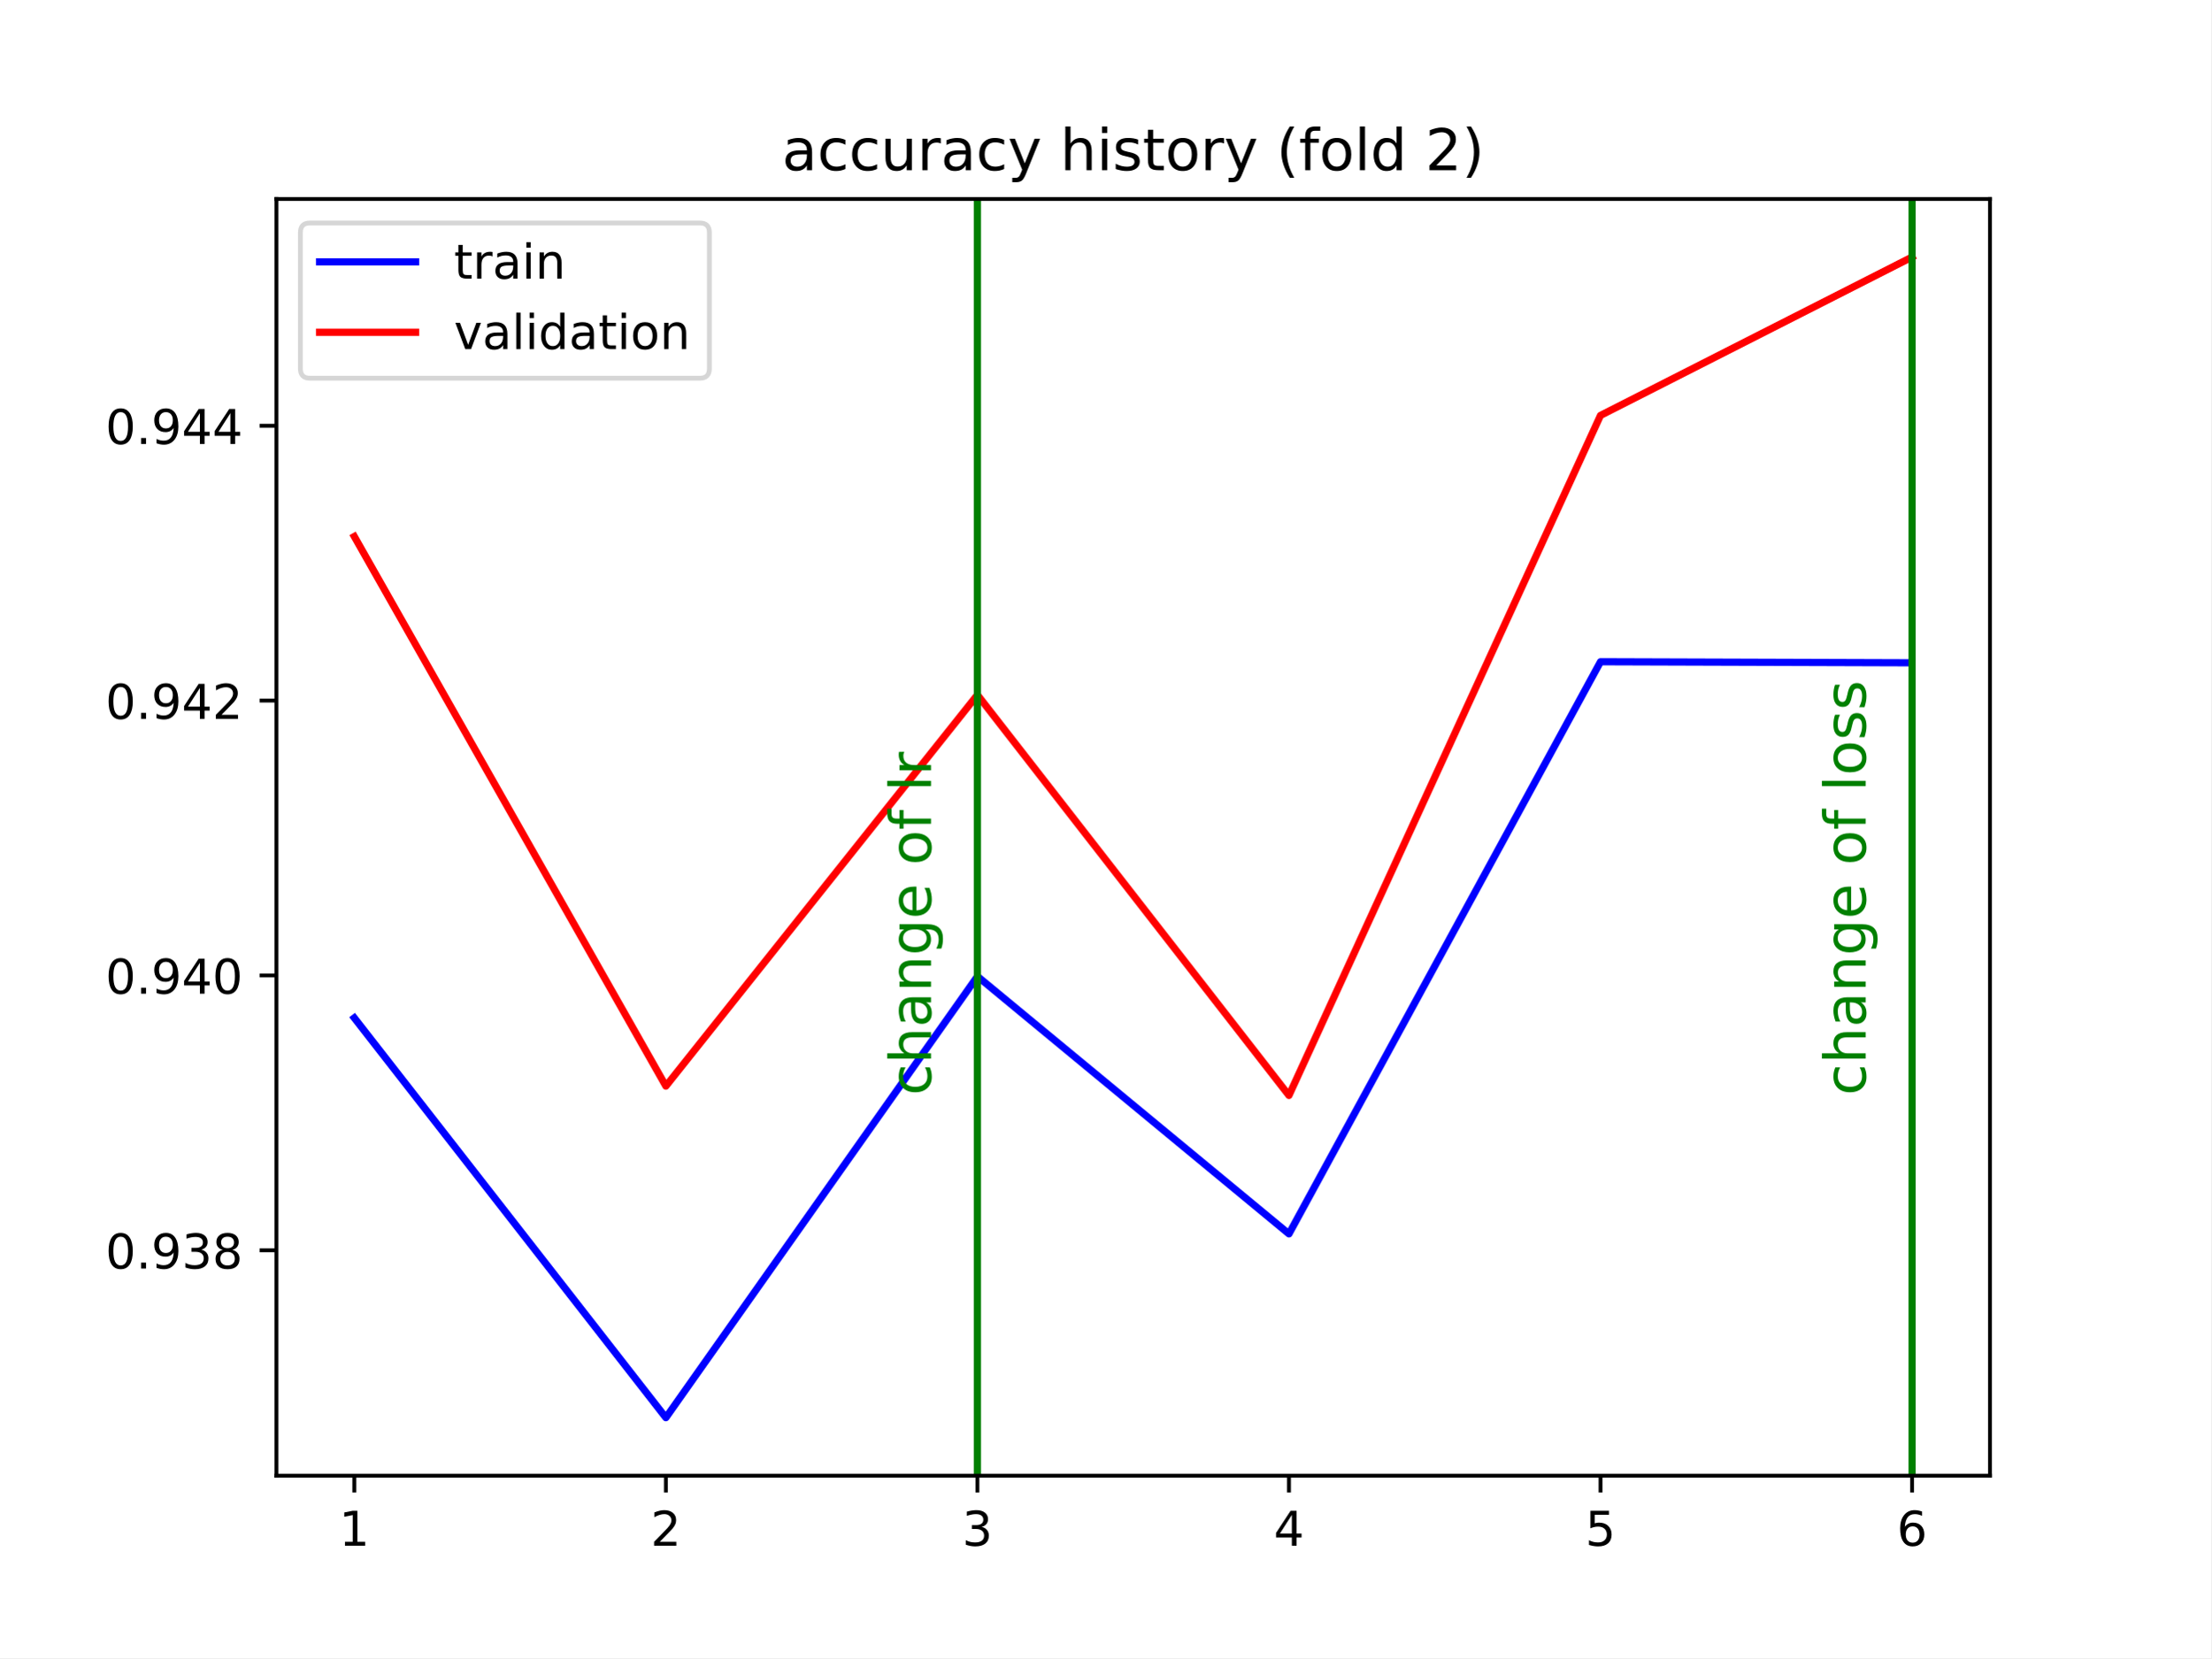
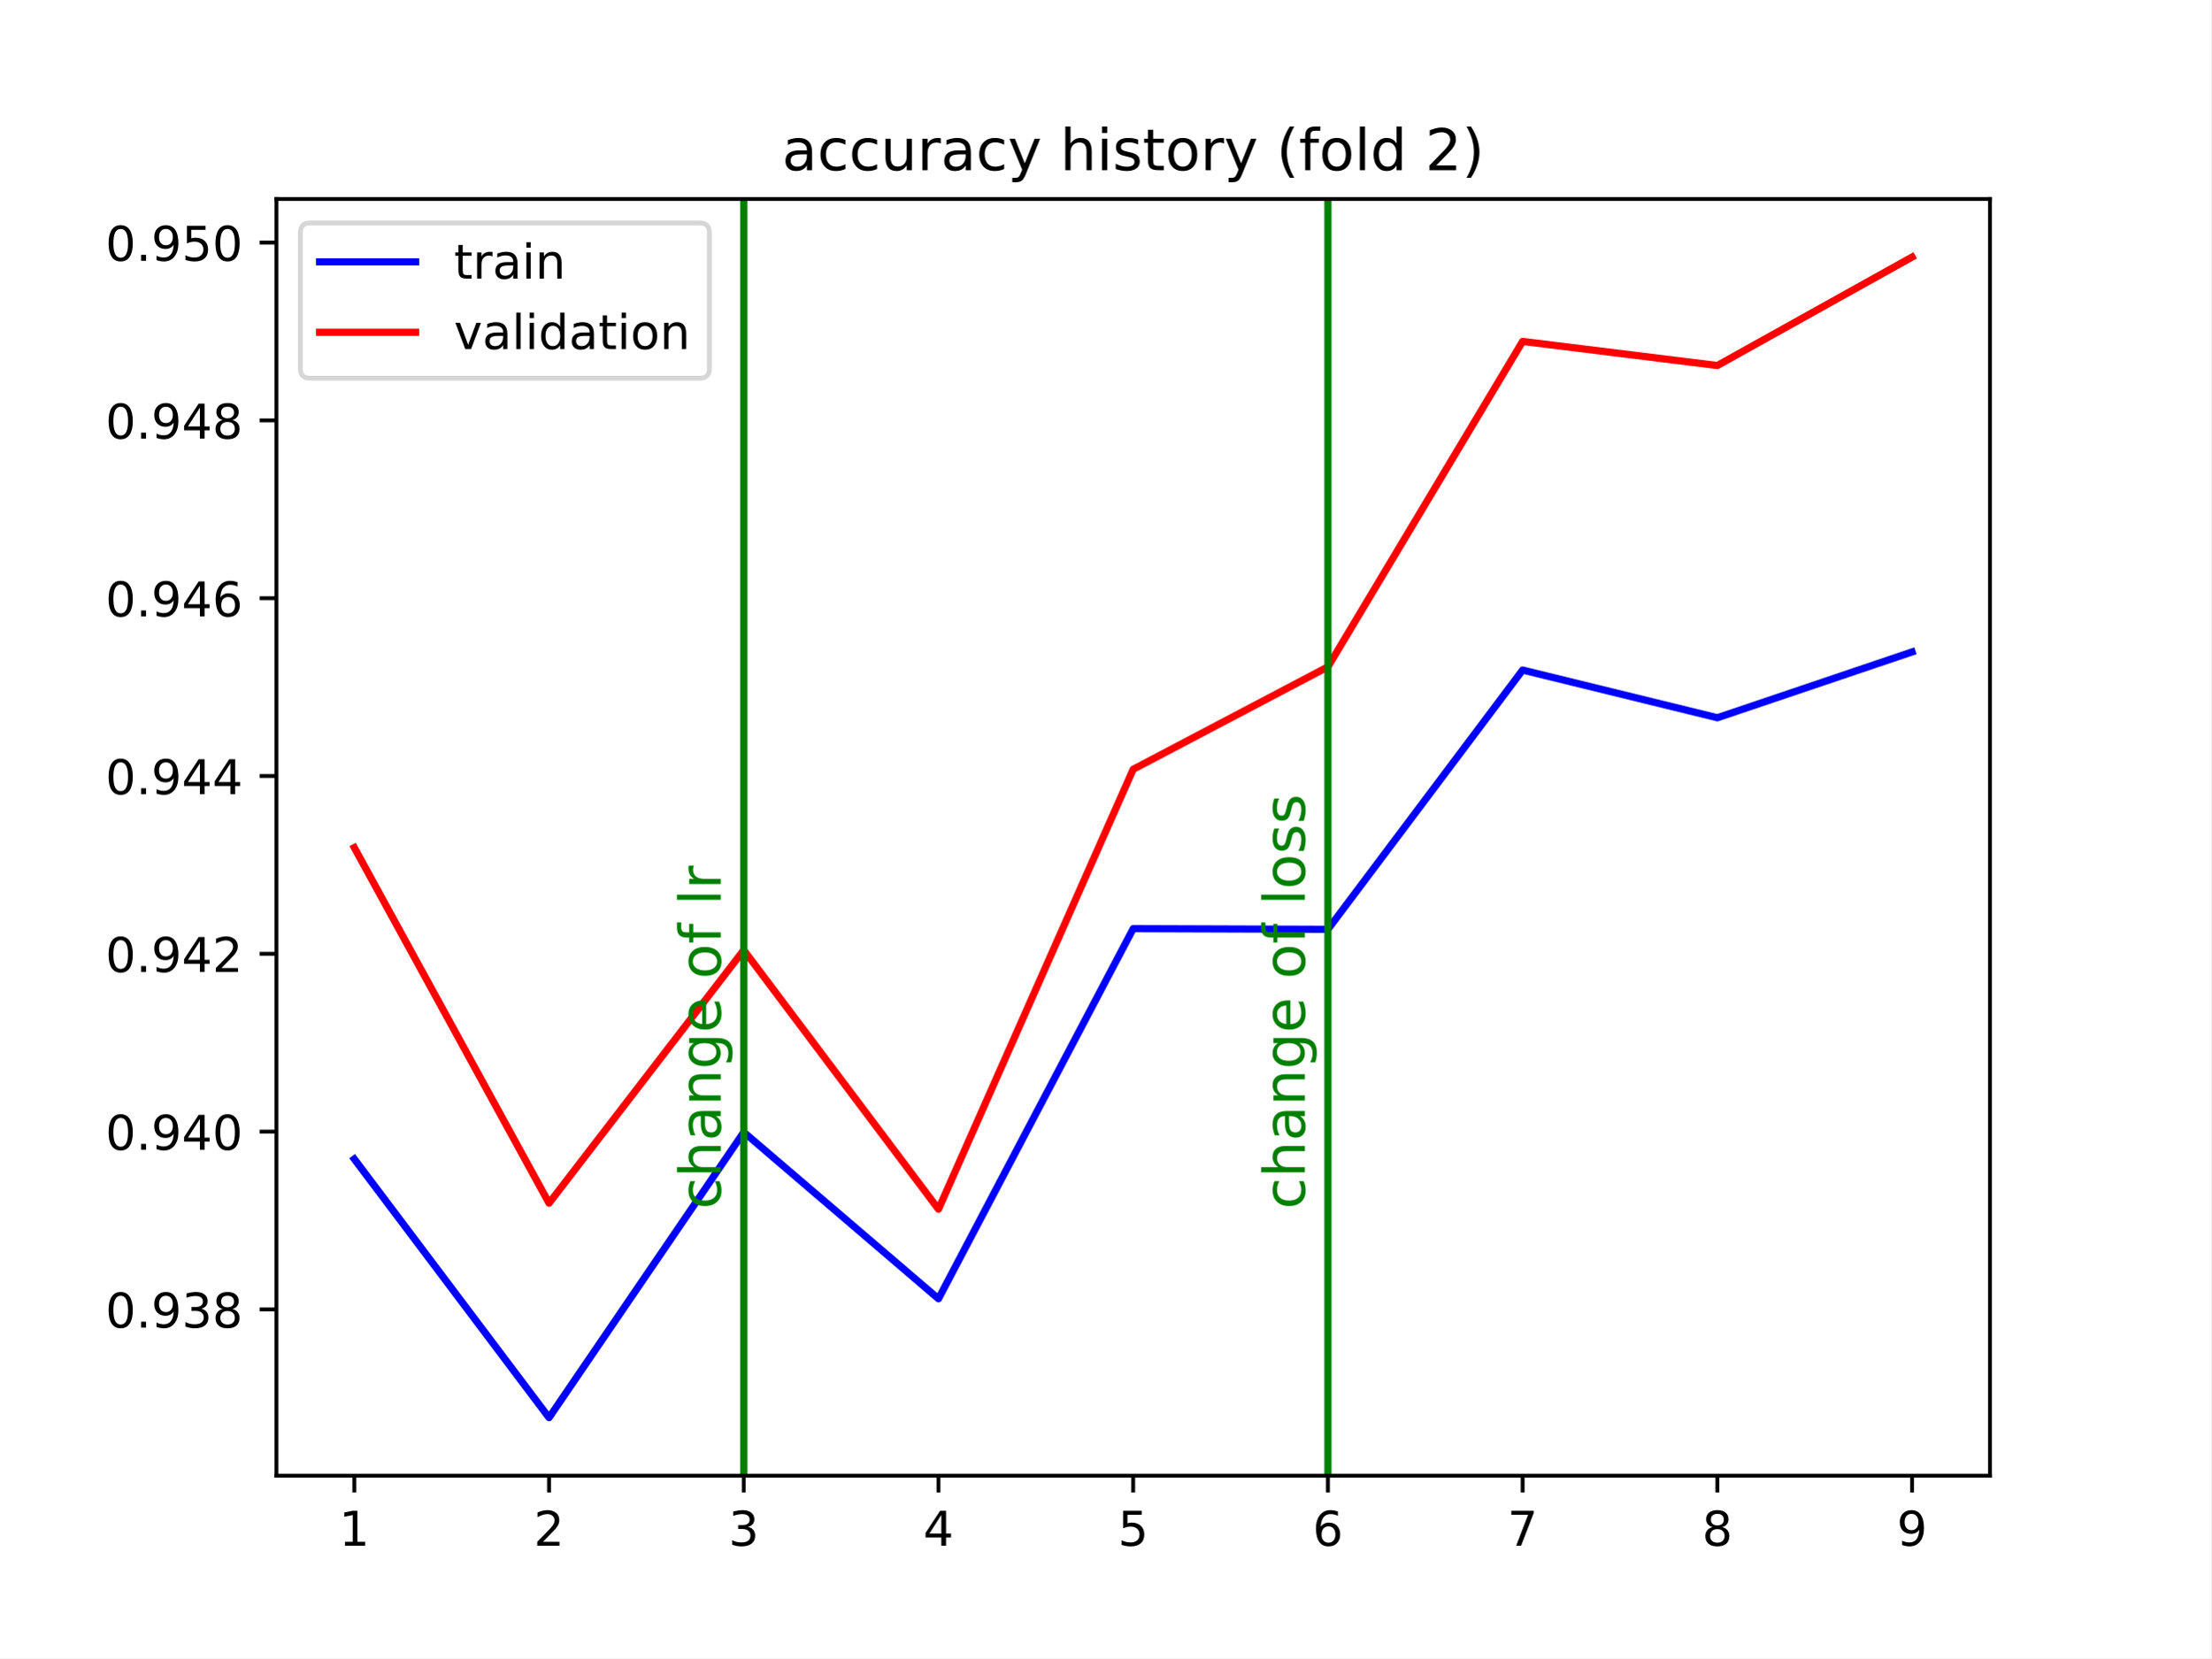
<svg xmlns="http://www.w3.org/2000/svg" xmlns:xlink="http://www.w3.org/1999/xlink" width="460.8pt" height="345.6pt" viewBox="0 0 460.8 345.6" version="1.1">
  <defs>
    <style type="text/css">*{stroke-linejoin: round; stroke-linecap: butt}</style>
  </defs>
  <g id="figure_1">
    <g id="patch_1">
      <path d="M 0 345.6  L 460.8 345.6  L 460.8 0  L 0 0  z " style="fill: #ffffff" />
    </g>
    <g id="axes_1">
      <g id="patch_2">
        <path d="M 57.6 307.584  L 414.72 307.584  L 414.72 41.472  L 57.6 41.472  z " style="fill: #ffffff" />
      </g>
      <g id="matplotlib.axis_1">
        <g id="xtick_1">
          <g id="line2d_1">
            <defs>
-               <path id="meabc649e5f" d="M 0 0  L 0 3.5  " style="stroke: #000000; stroke-width: 0.8" />
+               <path id="m902dada5d5" d="M 0 0  L 0 3.5  " style="stroke: #000000; stroke-width: 0.8" />
            </defs>
            <g>
-               <use xlink:href="#meabc649e5f" x="73.833" y="307.584" style="stroke: #000000; stroke-width: 0.8" />
+               <use xlink:href="#m902dada5d5" x="73.833" y="307.584" style="stroke: #000000; stroke-width: 0.8" />
            </g>
          </g>
          <g id="text_1">
            <g transform="translate(70.65148 322.1824) scale(0.1 -0.1)">
              <defs>
                <path id="DejaVuSans-31" d="M 794 531  L 1825 531  L 1825 4091  L 703 3866  L 703 4441  L 1819 4666  L 2450 4666  L 2450 531  L 3481 531  L 3481 0  L 794 0  L 794 531  z " transform="scale(0.015625)" />
              </defs>
              <use xlink:href="#DejaVuSans-31" />
            </g>
          </g>
        </g>
        <g id="xtick_2">
          <g id="line2d_2">
            <g>
-               <use xlink:href="#meabc649e5f" x="138.764" y="307.584" style="stroke: #000000; stroke-width: 0.8" />
+               <use xlink:href="#m902dada5d5" x="114.415" y="307.584" style="stroke: #000000; stroke-width: 0.8" />
            </g>
          </g>
          <g id="text_2">
-             <g transform="translate(135.5824 322.1824) scale(0.1 -0.1)">
+             <g transform="translate(111.2333 322.1824) scale(0.1 -0.1)">
              <defs>
                <path id="DejaVuSans-32" d="M 1228 531  L 3431 531  L 3431 0  L 469 0  L 469 531  Q 828 903 1448 1529  Q 2069 2156 2228 2338  Q 2531 2678 2651 2914  Q 2772 3150 2772 3378  Q 2772 3750 2511 3984  Q 2250 4219 1831 4219  Q 1534 4219 1204 4116  Q 875 4013 500 3803  L 500 4441  Q 881 4594 1212 4672  Q 1544 4750 1819 4750  Q 2544 4750 2975 4387  Q 3406 4025 3406 3419  Q 3406 3131 3298 2873  Q 3191 2616 2906 2266  Q 2828 2175 2409 1742  Q 1991 1309 1228 531  z " transform="scale(0.015625)" />
              </defs>
              <use xlink:href="#DejaVuSans-32" />
            </g>
          </g>
        </g>
        <g id="xtick_3">
          <g id="line2d_3">
            <g>
-               <use xlink:href="#meabc649e5f" x="203.695" y="307.584" style="stroke: #000000; stroke-width: 0.8" />
+               <use xlink:href="#m902dada5d5" x="154.996" y="307.584" style="stroke: #000000; stroke-width: 0.8" />
            </g>
          </g>
          <g id="text_3">
-             <g transform="translate(200.5133 322.1824) scale(0.1 -0.1)">
+             <g transform="translate(151.8151 322.1824) scale(0.1 -0.1)">
              <defs>
                <path id="DejaVuSans-33" d="M 2597 2516  Q 3050 2419 3304 2112  Q 3559 1806 3559 1356  Q 3559 666 3084 287  Q 2609 -91 1734 -91  Q 1441 -91 1130 -33  Q 819 25 488 141  L 488 750  Q 750 597 1062 519  Q 1375 441 1716 441  Q 2309 441 2620 675  Q 2931 909 2931 1356  Q 2931 1769 2642 2001  Q 2353 2234 1838 2234  L 1294 2234  L 1294 2753  L 1863 2753  Q 2328 2753 2575 2939  Q 2822 3125 2822 3475  Q 2822 3834 2567 4026  Q 2313 4219 1838 4219  Q 1578 4219 1281 4162  Q 984 4106 628 3988  L 628 4550  Q 988 4650 1302 4700  Q 1616 4750 1894 4750  Q 2613 4750 3031 4423  Q 3450 4097 3450 3541  Q 3450 3153 3228 2886  Q 3006 2619 2597 2516  z " transform="scale(0.015625)" />
              </defs>
              <use xlink:href="#DejaVuSans-33" />
            </g>
          </g>
        </g>
        <g id="xtick_4">
          <g id="line2d_4">
            <g>
-               <use xlink:href="#meabc649e5f" x="268.625" y="307.584" style="stroke: #000000; stroke-width: 0.8" />
+               <use xlink:href="#m902dada5d5" x="195.578" y="307.584" style="stroke: #000000; stroke-width: 0.8" />
            </g>
          </g>
          <g id="text_4">
-             <g transform="translate(265.4442 322.1824) scale(0.1 -0.1)">
+             <g transform="translate(192.3969 322.1824) scale(0.1 -0.1)">
              <defs>
                <path id="DejaVuSans-34" d="M 2419 4116  L 825 1625  L 2419 1625  L 2419 4116  z M 2253 4666  L 3047 4666  L 3047 1625  L 3713 1625  L 3713 1100  L 3047 1100  L 3047 0  L 2419 0  L 2419 1100  L 313 1100  L 313 1709  L 2253 4666  z " transform="scale(0.015625)" />
              </defs>
              <use xlink:href="#DejaVuSans-34" />
            </g>
          </g>
        </g>
        <g id="xtick_5">
          <g id="line2d_5">
            <g>
-               <use xlink:href="#meabc649e5f" x="333.556" y="307.584" style="stroke: #000000; stroke-width: 0.8" />
+               <use xlink:href="#m902dada5d5" x="236.16" y="307.584" style="stroke: #000000; stroke-width: 0.8" />
            </g>
          </g>
          <g id="text_5">
-             <g transform="translate(330.3751 322.1824) scale(0.1 -0.1)">
+             <g transform="translate(232.9787 322.1824) scale(0.1 -0.1)">
              <defs>
                <path id="DejaVuSans-35" d="M 691 4666  L 3169 4666  L 3169 4134  L 1269 4134  L 1269 2991  Q 1406 3038 1543 3061  Q 1681 3084 1819 3084  Q 2600 3084 3056 2656  Q 3513 2228 3513 1497  Q 3513 744 3044 326  Q 2575 -91 1722 -91  Q 1428 -91 1123 -41  Q 819 9 494 109  L 494 744  Q 775 591 1075 516  Q 1375 441 1709 441  Q 2250 441 2565 725  Q 2881 1009 2881 1497  Q 2881 1984 2565 2268  Q 2250 2553 1709 2553  Q 1456 2553 1204 2497  Q 953 2441 691 2322  L 691 4666  z " transform="scale(0.015625)" />
              </defs>
              <use xlink:href="#DejaVuSans-35" />
            </g>
          </g>
        </g>
        <g id="xtick_6">
          <g id="line2d_6">
            <g>
-               <use xlink:href="#meabc649e5f" x="398.487" y="307.584" style="stroke: #000000; stroke-width: 0.8" />
+               <use xlink:href="#m902dada5d5" x="276.742" y="307.584" style="stroke: #000000; stroke-width: 0.8" />
            </g>
          </g>
          <g id="text_6">
+             <g transform="translate(273.5606 322.1824) scale(0.1 -0.1)">
+               <defs>
+                 <path id="DejaVuSans-36" d="M 2113 2584  Q 1688 2584 1439 2293  Q 1191 2003 1191 1497  Q 1191 994 1439 701  Q 1688 409 2113 409  Q 2538 409 2786 701  Q 3034 994 3034 1497  Q 3034 2003 2786 2293  Q 2538 2584 2113 2584  z M 3366 4563  L 3366 3988  Q 3128 4100 2886 4159  Q 2644 4219 2406 4219  Q 1781 4219 1451 3797  Q 1122 3375 1075 2522  Q 1259 2794 1537 2939  Q 1816 3084 2150 3084  Q 2853 3084 3261 2657  Q 3669 2231 3669 1497  Q 3669 778 3244 343  Q 2819 -91 2113 -91  Q 1303 -91 875 529  Q 447 1150 447 2328  Q 447 3434 972 4092  Q 1497 4750 2381 4750  Q 2619 4750 2861 4703  Q 3103 4656 3366 4563  z " transform="scale(0.015625)" />
+               </defs>
+               <use xlink:href="#DejaVuSans-36" />
+             </g>
+           </g>
+         </g>
+         <g id="xtick_7">
+           <g id="line2d_7">
+             <g>
+               <use xlink:href="#m902dada5d5" x="317.324" y="307.584" style="stroke: #000000; stroke-width: 0.8" />
+             </g>
+           </g>
+           <g id="text_7">
+             <g transform="translate(314.1424 322.1824) scale(0.1 -0.1)">
+               <defs>
+                 <path id="DejaVuSans-37" d="M 525 4666  L 3525 4666  L 3525 4397  L 1831 0  L 1172 0  L 2766 4134  L 525 4134  L 525 4666  z " transform="scale(0.015625)" />
+               </defs>
+               <use xlink:href="#DejaVuSans-37" />
+             </g>
+           </g>
+         </g>
+         <g id="xtick_8">
+           <g id="line2d_8">
+             <g>
+               <use xlink:href="#m902dada5d5" x="357.905" y="307.584" style="stroke: #000000; stroke-width: 0.8" />
+             </g>
+           </g>
+           <g id="text_8">
+             <g transform="translate(354.7242 322.1824) scale(0.1 -0.1)">
+               <defs>
+                 <path id="DejaVuSans-38" d="M 2034 2216  Q 1584 2216 1326 1975  Q 1069 1734 1069 1313  Q 1069 891 1326 650  Q 1584 409 2034 409  Q 2484 409 2743 651  Q 3003 894 3003 1313  Q 3003 1734 2745 1975  Q 2488 2216 2034 2216  z M 1403 2484  Q 997 2584 770 2862  Q 544 3141 544 3541  Q 544 4100 942 4425  Q 1341 4750 2034 4750  Q 2731 4750 3128 4425  Q 3525 4100 3525 3541  Q 3525 3141 3298 2862  Q 3072 2584 2669 2484  Q 3125 2378 3379 2068  Q 3634 1759 3634 1313  Q 3634 634 3220 271  Q 2806 -91 2034 -91  Q 1263 -91 848 271  Q 434 634 434 1313  Q 434 1759 690 2068  Q 947 2378 1403 2484  z M 1172 3481  Q 1172 3119 1398 2916  Q 1625 2713 2034 2713  Q 2441 2713 2670 2916  Q 2900 3119 2900 3481  Q 2900 3844 2670 4047  Q 2441 4250 2034 4250  Q 1625 4250 1398 4047  Q 1172 3844 1172 3481  z " transform="scale(0.015625)" />
+               </defs>
+               <use xlink:href="#DejaVuSans-38" />
+             </g>
+           </g>
+         </g>
+         <g id="xtick_9">
+           <g id="line2d_9">
+             <g>
+               <use xlink:href="#m902dada5d5" x="398.487" y="307.584" style="stroke: #000000; stroke-width: 0.8" />
+             </g>
+           </g>
+           <g id="text_9">
            <g transform="translate(395.306 322.1824) scale(0.1 -0.1)">
              <defs>
-                 <path id="DejaVuSans-36" d="M 2113 2584  Q 1688 2584 1439 2293  Q 1191 2003 1191 1497  Q 1191 994 1439 701  Q 1688 409 2113 409  Q 2538 409 2786 701  Q 3034 994 3034 1497  Q 3034 2003 2786 2293  Q 2538 2584 2113 2584  z M 3366 4563  L 3366 3988  Q 3128 4100 2886 4159  Q 2644 4219 2406 4219  Q 1781 4219 1451 3797  Q 1122 3375 1075 2522  Q 1259 2794 1537 2939  Q 1816 3084 2150 3084  Q 2853 3084 3261 2657  Q 3669 2231 3669 1497  Q 3669 778 3244 343  Q 2819 -91 2113 -91  Q 1303 -91 875 529  Q 447 1150 447 2328  Q 447 3434 972 4092  Q 1497 4750 2381 4750  Q 2619 4750 2861 4703  Q 3103 4656 3366 4563  z " transform="scale(0.015625)" />
-               </defs>
-               <use xlink:href="#DejaVuSans-36" />
+                 <path id="DejaVuSans-39" d="M 703 97  L 703 672  Q 941 559 1184 500  Q 1428 441 1663 441  Q 2288 441 2617 861  Q 2947 1281 2994 2138  Q 2813 1869 2534 1725  Q 2256 1581 1919 1581  Q 1219 1581 811 2004  Q 403 2428 403 3163  Q 403 3881 828 4315  Q 1253 4750 1959 4750  Q 2769 4750 3195 4129  Q 3622 3509 3622 2328  Q 3622 1225 3098 567  Q 2575 -91 1691 -91  Q 1453 -91 1209 -44  Q 966 3 703 97  z M 1959 2075  Q 2384 2075 2632 2365  Q 2881 2656 2881 3163  Q 2881 3666 2632 3958  Q 2384 4250 1959 4250  Q 1534 4250 1286 3958  Q 1038 3666 1038 3163  Q 1038 2656 1286 2365  Q 1534 2075 1959 2075  z " transform="scale(0.015625)" />
+               </defs>
+               <use xlink:href="#DejaVuSans-39" />
            </g>
          </g>
        </g>
      </g>
      <g id="matplotlib.axis_2">
        <g id="ytick_1">
-           <g id="line2d_7">
+           <g id="line2d_10">
            <defs>
-               <path id="me059adb207" d="M 0 0  L -3.5 0  " style="stroke: #000000; stroke-width: 0.8" />
+               <path id="m4bb8ab7b56" d="M 0 0  L -3.5 0  " style="stroke: #000000; stroke-width: 0.8" />
            </defs>
            <g>
-               <use xlink:href="#me059adb207" x="57.6" y="260.605" style="stroke: #000000; stroke-width: 0.8" />
-             </g>
-           </g>
-           <g id="text_7">
-             <g transform="translate(21.97188 264.4042) scale(0.1 -0.1)">
+               <use xlink:href="#m4bb8ab7b56" x="57.6" y="272.922" style="stroke: #000000; stroke-width: 0.8" />
+             </g>
+           </g>
+           <g id="text_10">
+             <g transform="translate(21.97188 276.7209) scale(0.1 -0.1)">
              <defs>
                <path id="DejaVuSans-30" d="M 2034 4250  Q 1547 4250 1301 3770  Q 1056 3291 1056 2328  Q 1056 1369 1301 889  Q 1547 409 2034 409  Q 2525 409 2770 889  Q 3016 1369 3016 2328  Q 3016 3291 2770 3770  Q 2525 4250 2034 4250  z M 2034 4750  Q 2819 4750 3233 4129  Q 3647 3509 3647 2328  Q 3647 1150 3233 529  Q 2819 -91 2034 -91  Q 1250 -91 836 529  Q 422 1150 422 2328  Q 422 3509 836 4129  Q 1250 4750 2034 4750  z " transform="scale(0.015625)" />
                <path id="DejaVuSans-2e" d="M 684 794  L 1344 794  L 1344 0  L 684 0  L 684 794  z " transform="scale(0.015625)" />
-                 <path id="DejaVuSans-39" d="M 703 97  L 703 672  Q 941 559 1184 500  Q 1428 441 1663 441  Q 2288 441 2617 861  Q 2947 1281 2994 2138  Q 2813 1869 2534 1725  Q 2256 1581 1919 1581  Q 1219 1581 811 2004  Q 403 2428 403 3163  Q 403 3881 828 4315  Q 1253 4750 1959 4750  Q 2769 4750 3195 4129  Q 3622 3509 3622 2328  Q 3622 1225 3098 567  Q 2575 -91 1691 -91  Q 1453 -91 1209 -44  Q 966 3 703 97  z M 1959 2075  Q 2384 2075 2632 2365  Q 2881 2656 2881 3163  Q 2881 3666 2632 3958  Q 2384 4250 1959 4250  Q 1534 4250 1286 3958  Q 1038 3666 1038 3163  Q 1038 2656 1286 2365  Q 1534 2075 1959 2075  z " transform="scale(0.015625)" />
-                 <path id="DejaVuSans-38" d="M 2034 2216  Q 1584 2216 1326 1975  Q 1069 1734 1069 1313  Q 1069 891 1326 650  Q 1584 409 2034 409  Q 2484 409 2743 651  Q 3003 894 3003 1313  Q 3003 1734 2745 1975  Q 2488 2216 2034 2216  z M 1403 2484  Q 997 2584 770 2862  Q 544 3141 544 3541  Q 544 4100 942 4425  Q 1341 4750 2034 4750  Q 2731 4750 3128 4425  Q 3525 4100 3525 3541  Q 3525 3141 3298 2862  Q 3072 2584 2669 2484  Q 3125 2378 3379 2068  Q 3634 1759 3634 1313  Q 3634 634 3220 271  Q 2806 -91 2034 -91  Q 1263 -91 848 271  Q 434 634 434 1313  Q 434 1759 690 2068  Q 947 2378 1403 2484  z M 1172 3481  Q 1172 3119 1398 2916  Q 1625 2713 2034 2713  Q 2441 2713 2670 2916  Q 2900 3119 2900 3481  Q 2900 3844 2670 4047  Q 2441 4250 2034 4250  Q 1625 4250 1398 4047  Q 1172 3844 1172 3481  z " transform="scale(0.015625)" />
              </defs>
              <use xlink:href="#DejaVuSans-30" />
              <use xlink:href="#DejaVuSans-2e" x="63.623" />
              <use xlink:href="#DejaVuSans-39" x="95.41" />
              <use xlink:href="#DejaVuSans-33" x="159.033" />
              <use xlink:href="#DejaVuSans-38" x="222.656" />
            </g>
          </g>
        </g>
        <g id="ytick_2">
-           <g id="line2d_8">
-             <g>
-               <use xlink:href="#me059adb207" x="57.6" y="203.316" style="stroke: #000000; stroke-width: 0.8" />
-             </g>
-           </g>
-           <g id="text_8">
-             <g transform="translate(21.97188 207.1149) scale(0.1 -0.1)">
+           <g id="line2d_11">
+             <g>
+               <use xlink:href="#m4bb8ab7b56" x="57.6" y="235.86" style="stroke: #000000; stroke-width: 0.8" />
+             </g>
+           </g>
+           <g id="text_11">
+             <g transform="translate(21.97188 239.6595) scale(0.1 -0.1)">
              <use xlink:href="#DejaVuSans-30" />
              <use xlink:href="#DejaVuSans-2e" x="63.623" />
              <use xlink:href="#DejaVuSans-39" x="95.41" />
              <use xlink:href="#DejaVuSans-34" x="159.033" />
              <use xlink:href="#DejaVuSans-30" x="222.656" />
            </g>
          </g>
        </g>
        <g id="ytick_3">
-           <g id="line2d_9">
-             <g>
-               <use xlink:href="#me059adb207" x="57.6" y="146.026" style="stroke: #000000; stroke-width: 0.8" />
-             </g>
-           </g>
-           <g id="text_9">
-             <g transform="translate(21.97188 149.8255) scale(0.1 -0.1)">
+           <g id="line2d_12">
+             <g>
+               <use xlink:href="#m4bb8ab7b56" x="57.6" y="198.799" style="stroke: #000000; stroke-width: 0.8" />
+             </g>
+           </g>
+           <g id="text_12">
+             <g transform="translate(21.97188 202.5981) scale(0.1 -0.1)">
              <use xlink:href="#DejaVuSans-30" />
              <use xlink:href="#DejaVuSans-2e" x="63.623" />
              <use xlink:href="#DejaVuSans-39" x="95.41" />
              <use xlink:href="#DejaVuSans-34" x="159.033" />
              <use xlink:href="#DejaVuSans-32" x="222.656" />
            </g>
          </g>
        </g>
        <g id="ytick_4">
-           <g id="line2d_10">
-             <g>
-               <use xlink:href="#me059adb207" x="57.6" y="88.737" style="stroke: #000000; stroke-width: 0.8" />
-             </g>
-           </g>
-           <g id="text_10">
-             <g transform="translate(21.97188 92.53617) scale(0.1 -0.1)">
+           <g id="line2d_13">
+             <g>
+               <use xlink:href="#m4bb8ab7b56" x="57.6" y="161.737" style="stroke: #000000; stroke-width: 0.8" />
+             </g>
+           </g>
+           <g id="text_13">
+             <g transform="translate(21.97188 165.5367) scale(0.1 -0.1)">
              <use xlink:href="#DejaVuSans-30" />
              <use xlink:href="#DejaVuSans-2e" x="63.623" />
              <use xlink:href="#DejaVuSans-39" x="95.41" />
              <use xlink:href="#DejaVuSans-34" x="159.033" />
              <use xlink:href="#DejaVuSans-34" x="222.656" />
            </g>
          </g>
        </g>
-       </g>
-       <g id="line2d_11">
-         <path d="M 73.833 212.163  L 138.764 295.488  L 203.695 203.506  L 268.625 257.18  L 333.556 137.928  L 398.487 138.145  " clip-path="url(#p292dfc261e)" style="fill: none; stroke: #0000ff; stroke-width: 1.5; stroke-linecap: square" />
-       </g>
-       <g id="line2d_12">
-         <path d="M 73.833 111.82  L 138.764 226.384  L 203.695 144.83  L 268.625 228.325  L 333.556 86.578  L 398.487 53.568  " clip-path="url(#p292dfc261e)" style="fill: none; stroke: #ff0000; stroke-width: 1.5; stroke-linecap: square" />
-       </g>
-       <g id="line2d_13">
-         <path d="M 203.695 307.584  L 203.695 41.472  " clip-path="url(#p292dfc261e)" style="fill: none; stroke: #008000; stroke-width: 1.5; stroke-linecap: square" />
-       </g>
-       <g id="line2d_14">
-         <path d="M 398.487 307.584  L 398.487 41.472  " clip-path="url(#p292dfc261e)" style="fill: none; stroke: #008000; stroke-width: 1.5; stroke-linecap: square" />
+         <g id="ytick_5">
+           <g id="line2d_14">
+             <g>
+               <use xlink:href="#m4bb8ab7b56" x="57.6" y="124.676" style="stroke: #000000; stroke-width: 0.8" />
+             </g>
+           </g>
+           <g id="text_14">
+             <g transform="translate(21.97188 128.4753) scale(0.1 -0.1)">
+               <use xlink:href="#DejaVuSans-30" />
+               <use xlink:href="#DejaVuSans-2e" x="63.623" />
+               <use xlink:href="#DejaVuSans-39" x="95.41" />
+               <use xlink:href="#DejaVuSans-34" x="159.033" />
+               <use xlink:href="#DejaVuSans-36" x="222.656" />
+             </g>
+           </g>
+         </g>
+         <g id="ytick_6">
+           <g id="line2d_15">
+             <g>
+               <use xlink:href="#m4bb8ab7b56" x="57.6" y="87.615" style="stroke: #000000; stroke-width: 0.8" />
+             </g>
+           </g>
+           <g id="text_15">
+             <g transform="translate(21.97188 91.41386) scale(0.1 -0.1)">
+               <use xlink:href="#DejaVuSans-30" />
+               <use xlink:href="#DejaVuSans-2e" x="63.623" />
+               <use xlink:href="#DejaVuSans-39" x="95.41" />
+               <use xlink:href="#DejaVuSans-34" x="159.033" />
+               <use xlink:href="#DejaVuSans-38" x="222.656" />
+             </g>
+           </g>
+         </g>
+         <g id="ytick_7">
+           <g id="line2d_16">
+             <g>
+               <use xlink:href="#m4bb8ab7b56" x="57.6" y="50.553" style="stroke: #000000; stroke-width: 0.8" />
+             </g>
+           </g>
+           <g id="text_16">
+             <g transform="translate(21.97188 54.35246) scale(0.1 -0.1)">
+               <use xlink:href="#DejaVuSans-30" />
+               <use xlink:href="#DejaVuSans-2e" x="63.623" />
+               <use xlink:href="#DejaVuSans-39" x="95.41" />
+               <use xlink:href="#DejaVuSans-35" x="159.033" />
+               <use xlink:href="#DejaVuSans-30" x="222.656" />
+             </g>
+           </g>
+         </g>
+       </g>
+       <g id="line2d_17">
+         <path d="M 73.833 241.584  L 114.415 295.488  L 154.996 235.983  L 195.578 270.706  L 236.16 193.56  L 276.742 193.7  L 317.324 139.656  L 357.905 149.597  L 398.487 135.876  " clip-path="url(#paaa4d27ba1)" style="fill: none; stroke: #0000ff; stroke-width: 1.5; stroke-linecap: square" />
+       </g>
+       <g id="line2d_18">
+         <path d="M 73.833 176.671  L 114.415 250.783  L 154.996 198.025  L 195.578 252.039  L 236.16 160.341  L 276.742 138.986  L 317.324 71.154  L 357.905 76.179  L 398.487 53.568  " clip-path="url(#paaa4d27ba1)" style="fill: none; stroke: #ff0000; stroke-width: 1.5; stroke-linecap: square" />
+       </g>
+       <g id="line2d_19">
+         <path d="M 154.996 307.584  L 154.996 41.472  " clip-path="url(#paaa4d27ba1)" style="fill: none; stroke: #008000; stroke-width: 1.5; stroke-linecap: square" />
+       </g>
+       <g id="line2d_20">
+         <path d="M 276.742 307.584  L 276.742 41.472  " clip-path="url(#paaa4d27ba1)" style="fill: none; stroke: #008000; stroke-width: 1.5; stroke-linecap: square" />
      </g>
      <g id="patch_3">
        <path d="M 57.6 307.584  L 57.6 41.472  " style="fill: none; stroke: #000000; stroke-width: 0.8; stroke-linejoin: miter; stroke-linecap: square" />
      </g>
      <g id="patch_4">
        <path d="M 414.72 307.584  L 414.72 41.472  " style="fill: none; stroke: #000000; stroke-width: 0.8; stroke-linejoin: miter; stroke-linecap: square" />
      </g>
      <g id="patch_5">
        <path d="M 57.6 307.584  L 414.72 307.584  " style="fill: none; stroke: #000000; stroke-width: 0.8; stroke-linejoin: miter; stroke-linecap: square" />
      </g>
      <g id="patch_6">
        <path d="M 57.6 41.472  L 414.72 41.472  " style="fill: none; stroke: #000000; stroke-width: 0.8; stroke-linejoin: miter; stroke-linecap: square" />
      </g>
-       <g id="text_11">
-         <g style="fill: #008000" transform="translate(194.0196 228.3254) rotate(-90) scale(0.12 -0.12)">
+       <g id="text_17">
+         <g style="fill: #008000" transform="translate(150.1912 252.0394) rotate(-90) scale(0.12 -0.12)">
          <defs>
            <path id="DejaVuSans-63" d="M 3122 3366  L 3122 2828  Q 2878 2963 2633 3030  Q 2388 3097 2138 3097  Q 1578 3097 1268 2742  Q 959 2388 959 1747  Q 959 1106 1268 751  Q 1578 397 2138 397  Q 2388 397 2633 464  Q 2878 531 3122 666  L 3122 134  Q 2881 22 2623 -34  Q 2366 -91 2075 -91  Q 1284 -91 818 406  Q 353 903 353 1747  Q 353 2603 823 3093  Q 1294 3584 2113 3584  Q 2378 3584 2631 3529  Q 2884 3475 3122 3366  z " transform="scale(0.015625)" />
            <path id="DejaVuSans-68" d="M 3513 2113  L 3513 0  L 2938 0  L 2938 2094  Q 2938 2591 2744 2837  Q 2550 3084 2163 3084  Q 1697 3084 1428 2787  Q 1159 2491 1159 1978  L 1159 0  L 581 0  L 581 4863  L 1159 4863  L 1159 2956  Q 1366 3272 1645 3428  Q 1925 3584 2291 3584  Q 2894 3584 3203 3211  Q 3513 2838 3513 2113  z " transform="scale(0.015625)" />
            <path id="DejaVuSans-61" d="M 2194 1759  Q 1497 1759 1228 1600  Q 959 1441 959 1056  Q 959 750 1161 570  Q 1363 391 1709 391  Q 2188 391 2477 730  Q 2766 1069 2766 1631  L 2766 1759  L 2194 1759  z M 3341 1997  L 3341 0  L 2766 0  L 2766 531  Q 2569 213 2275 61  Q 1981 -91 1556 -91  Q 1019 -91 701 211  Q 384 513 384 1019  Q 384 1609 779 1909  Q 1175 2209 1959 2209  L 2766 2209  L 2766 2266  Q 2766 2663 2505 2880  Q 2244 3097 1772 3097  Q 1472 3097 1187 3025  Q 903 2953 641 2809  L 641 3341  Q 956 3463 1253 3523  Q 1550 3584 1831 3584  Q 2591 3584 2966 3190  Q 3341 2797 3341 1997  z " transform="scale(0.015625)" />
            <path id="DejaVuSans-6e" d="M 3513 2113  L 3513 0  L 2938 0  L 2938 2094  Q 2938 2591 2744 2837  Q 2550 3084 2163 3084  Q 1697 3084 1428 2787  Q 1159 2491 1159 1978  L 1159 0  L 581 0  L 581 3500  L 1159 3500  L 1159 2956  Q 1366 3272 1645 3428  Q 1925 3584 2291 3584  Q 2894 3584 3203 3211  Q 3513 2838 3513 2113  z " transform="scale(0.015625)" />
            <path id="DejaVuSans-67" d="M 2906 1791  Q 2906 2416 2648 2759  Q 2391 3103 1925 3103  Q 1463 3103 1205 2759  Q 947 2416 947 1791  Q 947 1169 1205 825  Q 1463 481 1925 481  Q 2391 481 2648 825  Q 2906 1169 2906 1791  z M 3481 434  Q 3481 -459 3084 -895  Q 2688 -1331 1869 -1331  Q 1566 -1331 1297 -1286  Q 1028 -1241 775 -1147  L 775 -588  Q 1028 -725 1275 -790  Q 1522 -856 1778 -856  Q 2344 -856 2625 -561  Q 2906 -266 2906 331  L 2906 616  Q 2728 306 2450 153  Q 2172 0 1784 0  Q 1141 0 747 490  Q 353 981 353 1791  Q 353 2603 747 3093  Q 1141 3584 1784 3584  Q 2172 3584 2450 3431  Q 2728 3278 2906 2969  L 2906 3500  L 3481 3500  L 3481 434  z " transform="scale(0.015625)" />
            <path id="DejaVuSans-65" d="M 3597 1894  L 3597 1613  L 953 1613  Q 991 1019 1311 708  Q 1631 397 2203 397  Q 2534 397 2845 478  Q 3156 559 3463 722  L 3463 178  Q 3153 47 2828 -22  Q 2503 -91 2169 -91  Q 1331 -91 842 396  Q 353 884 353 1716  Q 353 2575 817 3079  Q 1281 3584 2069 3584  Q 2775 3584 3186 3129  Q 3597 2675 3597 1894  z M 3022 2063  Q 3016 2534 2758 2815  Q 2500 3097 2075 3097  Q 1594 3097 1305 2825  Q 1016 2553 972 2059  L 3022 2063  z " transform="scale(0.015625)" />
            <path id="DejaVuSans-20" transform="scale(0.015625)" />
            <path id="DejaVuSans-6f" d="M 1959 3097  Q 1497 3097 1228 2736  Q 959 2375 959 1747  Q 959 1119 1226 758  Q 1494 397 1959 397  Q 2419 397 2687 759  Q 2956 1122 2956 1747  Q 2956 2369 2687 2733  Q 2419 3097 1959 3097  z M 1959 3584  Q 2709 3584 3137 3096  Q 3566 2609 3566 1747  Q 3566 888 3137 398  Q 2709 -91 1959 -91  Q 1206 -91 779 398  Q 353 888 353 1747  Q 353 2609 779 3096  Q 1206 3584 1959 3584  z " transform="scale(0.015625)" />
            <path id="DejaVuSans-66" d="M 2375 4863  L 2375 4384  L 1825 4384  Q 1516 4384 1395 4259  Q 1275 4134 1275 3809  L 1275 3500  L 2222 3500  L 2222 3053  L 1275 3053  L 1275 0  L 697 0  L 697 3053  L 147 3053  L 147 3500  L 697 3500  L 697 3744  Q 697 4328 969 4595  Q 1241 4863 1831 4863  L 2375 4863  z " transform="scale(0.015625)" />
            <path id="DejaVuSans-6c" d="M 603 4863  L 1178 4863  L 1178 0  L 603 0  L 603 4863  z " transform="scale(0.015625)" />
            <path id="DejaVuSans-72" d="M 2631 2963  Q 2534 3019 2420 3045  Q 2306 3072 2169 3072  Q 1681 3072 1420 2755  Q 1159 2438 1159 1844  L 1159 0  L 581 0  L 581 3500  L 1159 3500  L 1159 2956  Q 1341 3275 1631 3429  Q 1922 3584 2338 3584  Q 2397 3584 2469 3576  Q 2541 3569 2628 3553  L 2631 2963  z " transform="scale(0.015625)" />
          </defs>
          <use xlink:href="#DejaVuSans-63" />
          <use xlink:href="#DejaVuSans-68" x="54.98" />
          <use xlink:href="#DejaVuSans-61" x="118.359" />
          <use xlink:href="#DejaVuSans-6e" x="179.639" />
          <use xlink:href="#DejaVuSans-67" x="243.018" />
          <use xlink:href="#DejaVuSans-65" x="306.494" />
          <use xlink:href="#DejaVuSans-20" x="368.018" />
          <use xlink:href="#DejaVuSans-6f" x="399.805" />
          <use xlink:href="#DejaVuSans-66" x="460.986" />
          <use xlink:href="#DejaVuSans-20" x="496.191" />
          <use xlink:href="#DejaVuSans-6c" x="527.979" />
          <use xlink:href="#DejaVuSans-72" x="555.762" />
        </g>
      </g>
-       <g id="text_12">
-         <g style="fill: #008000" transform="translate(388.8123 228.3254) rotate(-90) scale(0.12 -0.12)">
+       <g id="text_18">
+         <g style="fill: #008000" transform="translate(271.9367 252.0394) rotate(-90) scale(0.12 -0.12)">
          <defs>
            <path id="DejaVuSans-73" d="M 2834 3397  L 2834 2853  Q 2591 2978 2328 3040  Q 2066 3103 1784 3103  Q 1356 3103 1142 2972  Q 928 2841 928 2578  Q 928 2378 1081 2264  Q 1234 2150 1697 2047  L 1894 2003  Q 2506 1872 2764 1633  Q 3022 1394 3022 966  Q 3022 478 2636 193  Q 2250 -91 1575 -91  Q 1294 -91 989 -36  Q 684 19 347 128  L 347 722  Q 666 556 975 473  Q 1284 391 1588 391  Q 1994 391 2212 530  Q 2431 669 2431 922  Q 2431 1156 2273 1281  Q 2116 1406 1581 1522  L 1381 1569  Q 847 1681 609 1914  Q 372 2147 372 2553  Q 372 3047 722 3315  Q 1072 3584 1716 3584  Q 2034 3584 2315 3537  Q 2597 3491 2834 3397  z " transform="scale(0.015625)" />
          </defs>
          <use xlink:href="#DejaVuSans-63" />
          <use xlink:href="#DejaVuSans-68" x="54.98" />
          <use xlink:href="#DejaVuSans-61" x="118.359" />
          <use xlink:href="#DejaVuSans-6e" x="179.639" />
          <use xlink:href="#DejaVuSans-67" x="243.018" />
          <use xlink:href="#DejaVuSans-65" x="306.494" />
          <use xlink:href="#DejaVuSans-20" x="368.018" />
          <use xlink:href="#DejaVuSans-6f" x="399.805" />
          <use xlink:href="#DejaVuSans-66" x="460.986" />
          <use xlink:href="#DejaVuSans-20" x="496.191" />
          <use xlink:href="#DejaVuSans-6c" x="527.979" />
          <use xlink:href="#DejaVuSans-6f" x="555.762" />
          <use xlink:href="#DejaVuSans-73" x="616.943" />
          <use xlink:href="#DejaVuSans-73" x="669.043" />
        </g>
      </g>
-       <g id="text_13">
+       <g id="text_19">
        <g transform="translate(162.9731 35.472) scale(0.12 -0.12)">
          <defs>
            <path id="DejaVuSans-75" d="M 544 1381  L 544 3500  L 1119 3500  L 1119 1403  Q 1119 906 1312 657  Q 1506 409 1894 409  Q 2359 409 2629 706  Q 2900 1003 2900 1516  L 2900 3500  L 3475 3500  L 3475 0  L 2900 0  L 2900 538  Q 2691 219 2414 64  Q 2138 -91 1772 -91  Q 1169 -91 856 284  Q 544 659 544 1381  z M 1991 3584  L 1991 3584  z " transform="scale(0.015625)" />
            <path id="DejaVuSans-79" d="M 2059 -325  Q 1816 -950 1584 -1140  Q 1353 -1331 966 -1331  L 506 -1331  L 506 -850  L 844 -850  Q 1081 -850 1212 -737  Q 1344 -625 1503 -206  L 1606 56  L 191 3500  L 800 3500  L 1894 763  L 2988 3500  L 3597 3500  L 2059 -325  z " transform="scale(0.015625)" />
            <path id="DejaVuSans-69" d="M 603 3500  L 1178 3500  L 1178 0  L 603 0  L 603 3500  z M 603 4863  L 1178 4863  L 1178 4134  L 603 4134  L 603 4863  z " transform="scale(0.015625)" />
            <path id="DejaVuSans-74" d="M 1172 4494  L 1172 3500  L 2356 3500  L 2356 3053  L 1172 3053  L 1172 1153  Q 1172 725 1289 603  Q 1406 481 1766 481  L 2356 481  L 2356 0  L 1766 0  Q 1100 0 847 248  Q 594 497 594 1153  L 594 3053  L 172 3053  L 172 3500  L 594 3500  L 594 4494  L 1172 4494  z " transform="scale(0.015625)" />
            <path id="DejaVuSans-28" d="M 1984 4856  Q 1566 4138 1362 3434  Q 1159 2731 1159 2009  Q 1159 1288 1364 580  Q 1569 -128 1984 -844  L 1484 -844  Q 1016 -109 783 600  Q 550 1309 550 2009  Q 550 2706 781 3412  Q 1013 4119 1484 4856  L 1984 4856  z " transform="scale(0.015625)" />
            <path id="DejaVuSans-64" d="M 2906 2969  L 2906 4863  L 3481 4863  L 3481 0  L 2906 0  L 2906 525  Q 2725 213 2448 61  Q 2172 -91 1784 -91  Q 1150 -91 751 415  Q 353 922 353 1747  Q 353 2572 751 3078  Q 1150 3584 1784 3584  Q 2172 3584 2448 3432  Q 2725 3281 2906 2969  z M 947 1747  Q 947 1113 1208 752  Q 1469 391 1925 391  Q 2381 391 2643 752  Q 2906 1113 2906 1747  Q 2906 2381 2643 2742  Q 2381 3103 1925 3103  Q 1469 3103 1208 2742  Q 947 2381 947 1747  z " transform="scale(0.015625)" />
            <path id="DejaVuSans-29" d="M 513 4856  L 1013 4856  Q 1481 4119 1714 3412  Q 1947 2706 1947 2009  Q 1947 1309 1714 600  Q 1481 -109 1013 -844  L 513 -844  Q 928 -128 1133 580  Q 1338 1288 1338 2009  Q 1338 2731 1133 3434  Q 928 4138 513 4856  z " transform="scale(0.015625)" />
          </defs>
          <use xlink:href="#DejaVuSans-61" />
          <use xlink:href="#DejaVuSans-63" x="61.279" />
          <use xlink:href="#DejaVuSans-63" x="116.26" />
          <use xlink:href="#DejaVuSans-75" x="171.24" />
          <use xlink:href="#DejaVuSans-72" x="234.619" />
          <use xlink:href="#DejaVuSans-61" x="275.732" />
          <use xlink:href="#DejaVuSans-63" x="337.012" />
          <use xlink:href="#DejaVuSans-79" x="391.992" />
          <use xlink:href="#DejaVuSans-20" x="451.172" />
          <use xlink:href="#DejaVuSans-68" x="482.959" />
          <use xlink:href="#DejaVuSans-69" x="546.338" />
          <use xlink:href="#DejaVuSans-73" x="574.121" />
          <use xlink:href="#DejaVuSans-74" x="626.221" />
          <use xlink:href="#DejaVuSans-6f" x="665.43" />
          <use xlink:href="#DejaVuSans-72" x="726.611" />
          <use xlink:href="#DejaVuSans-79" x="767.725" />
          <use xlink:href="#DejaVuSans-20" x="826.904" />
          <use xlink:href="#DejaVuSans-28" x="858.691" />
          <use xlink:href="#DejaVuSans-66" x="897.705" />
          <use xlink:href="#DejaVuSans-6f" x="932.91" />
          <use xlink:href="#DejaVuSans-6c" x="994.092" />
          <use xlink:href="#DejaVuSans-64" x="1021.875" />
          <use xlink:href="#DejaVuSans-20" x="1085.352" />
          <use xlink:href="#DejaVuSans-32" x="1117.139" />
          <use xlink:href="#DejaVuSans-29" x="1180.762" />
        </g>
      </g>
      <g id="legend_1">
        <g id="patch_7">
          <path d="M 64.6 78.828  L 145.834 78.828  Q 147.834 78.828 147.834 76.828  L 147.834 48.472  Q 147.834 46.472 145.834 46.472  L 64.6 46.472  Q 62.6 46.472 62.6 48.472  L 62.6 76.828  Q 62.6 78.828 64.6 78.828  z " style="fill: #ffffff; opacity: 0.8; stroke: #cccccc; stroke-linejoin: miter" />
        </g>
-         <g id="line2d_15">
+         <g id="line2d_21">
          <path d="M 66.6 54.57  L 76.6 54.57  L 86.6 54.57  " style="fill: none; stroke: #0000ff; stroke-width: 1.5; stroke-linecap: square" />
        </g>
-         <g id="text_14">
+         <g id="text_20">
          <g transform="translate(94.6 58.07044) scale(0.1 -0.1)">
            <use xlink:href="#DejaVuSans-74" />
            <use xlink:href="#DejaVuSans-72" x="39.209" />
            <use xlink:href="#DejaVuSans-61" x="80.322" />
            <use xlink:href="#DejaVuSans-69" x="141.602" />
            <use xlink:href="#DejaVuSans-6e" x="169.385" />
          </g>
        </g>
-         <g id="line2d_16">
+         <g id="line2d_22">
          <path d="M 66.6 69.249  L 76.6 69.249  L 86.6 69.249  " style="fill: none; stroke: #ff0000; stroke-width: 1.5; stroke-linecap: square" />
        </g>
-         <g id="text_15">
+         <g id="text_21">
          <g transform="translate(94.6 72.74856) scale(0.1 -0.1)">
            <defs>
              <path id="DejaVuSans-76" d="M 191 3500  L 800 3500  L 1894 563  L 2988 3500  L 3597 3500  L 2284 0  L 1503 0  L 191 3500  z " transform="scale(0.015625)" />
            </defs>
            <use xlink:href="#DejaVuSans-76" />
            <use xlink:href="#DejaVuSans-61" x="59.18" />
            <use xlink:href="#DejaVuSans-6c" x="120.459" />
            <use xlink:href="#DejaVuSans-69" x="148.242" />
            <use xlink:href="#DejaVuSans-64" x="176.025" />
            <use xlink:href="#DejaVuSans-61" x="239.502" />
            <use xlink:href="#DejaVuSans-74" x="300.781" />
            <use xlink:href="#DejaVuSans-69" x="339.99" />
            <use xlink:href="#DejaVuSans-6f" x="367.773" />
            <use xlink:href="#DejaVuSans-6e" x="428.955" />
          </g>
        </g>
      </g>
    </g>
  </g>
  <defs>
-     <clipPath id="p292dfc261e">
+     <clipPath id="paaa4d27ba1">
      <rect x="57.6" y="41.472" width="357.12" height="266.112" />
    </clipPath>
  </defs>
</svg>
